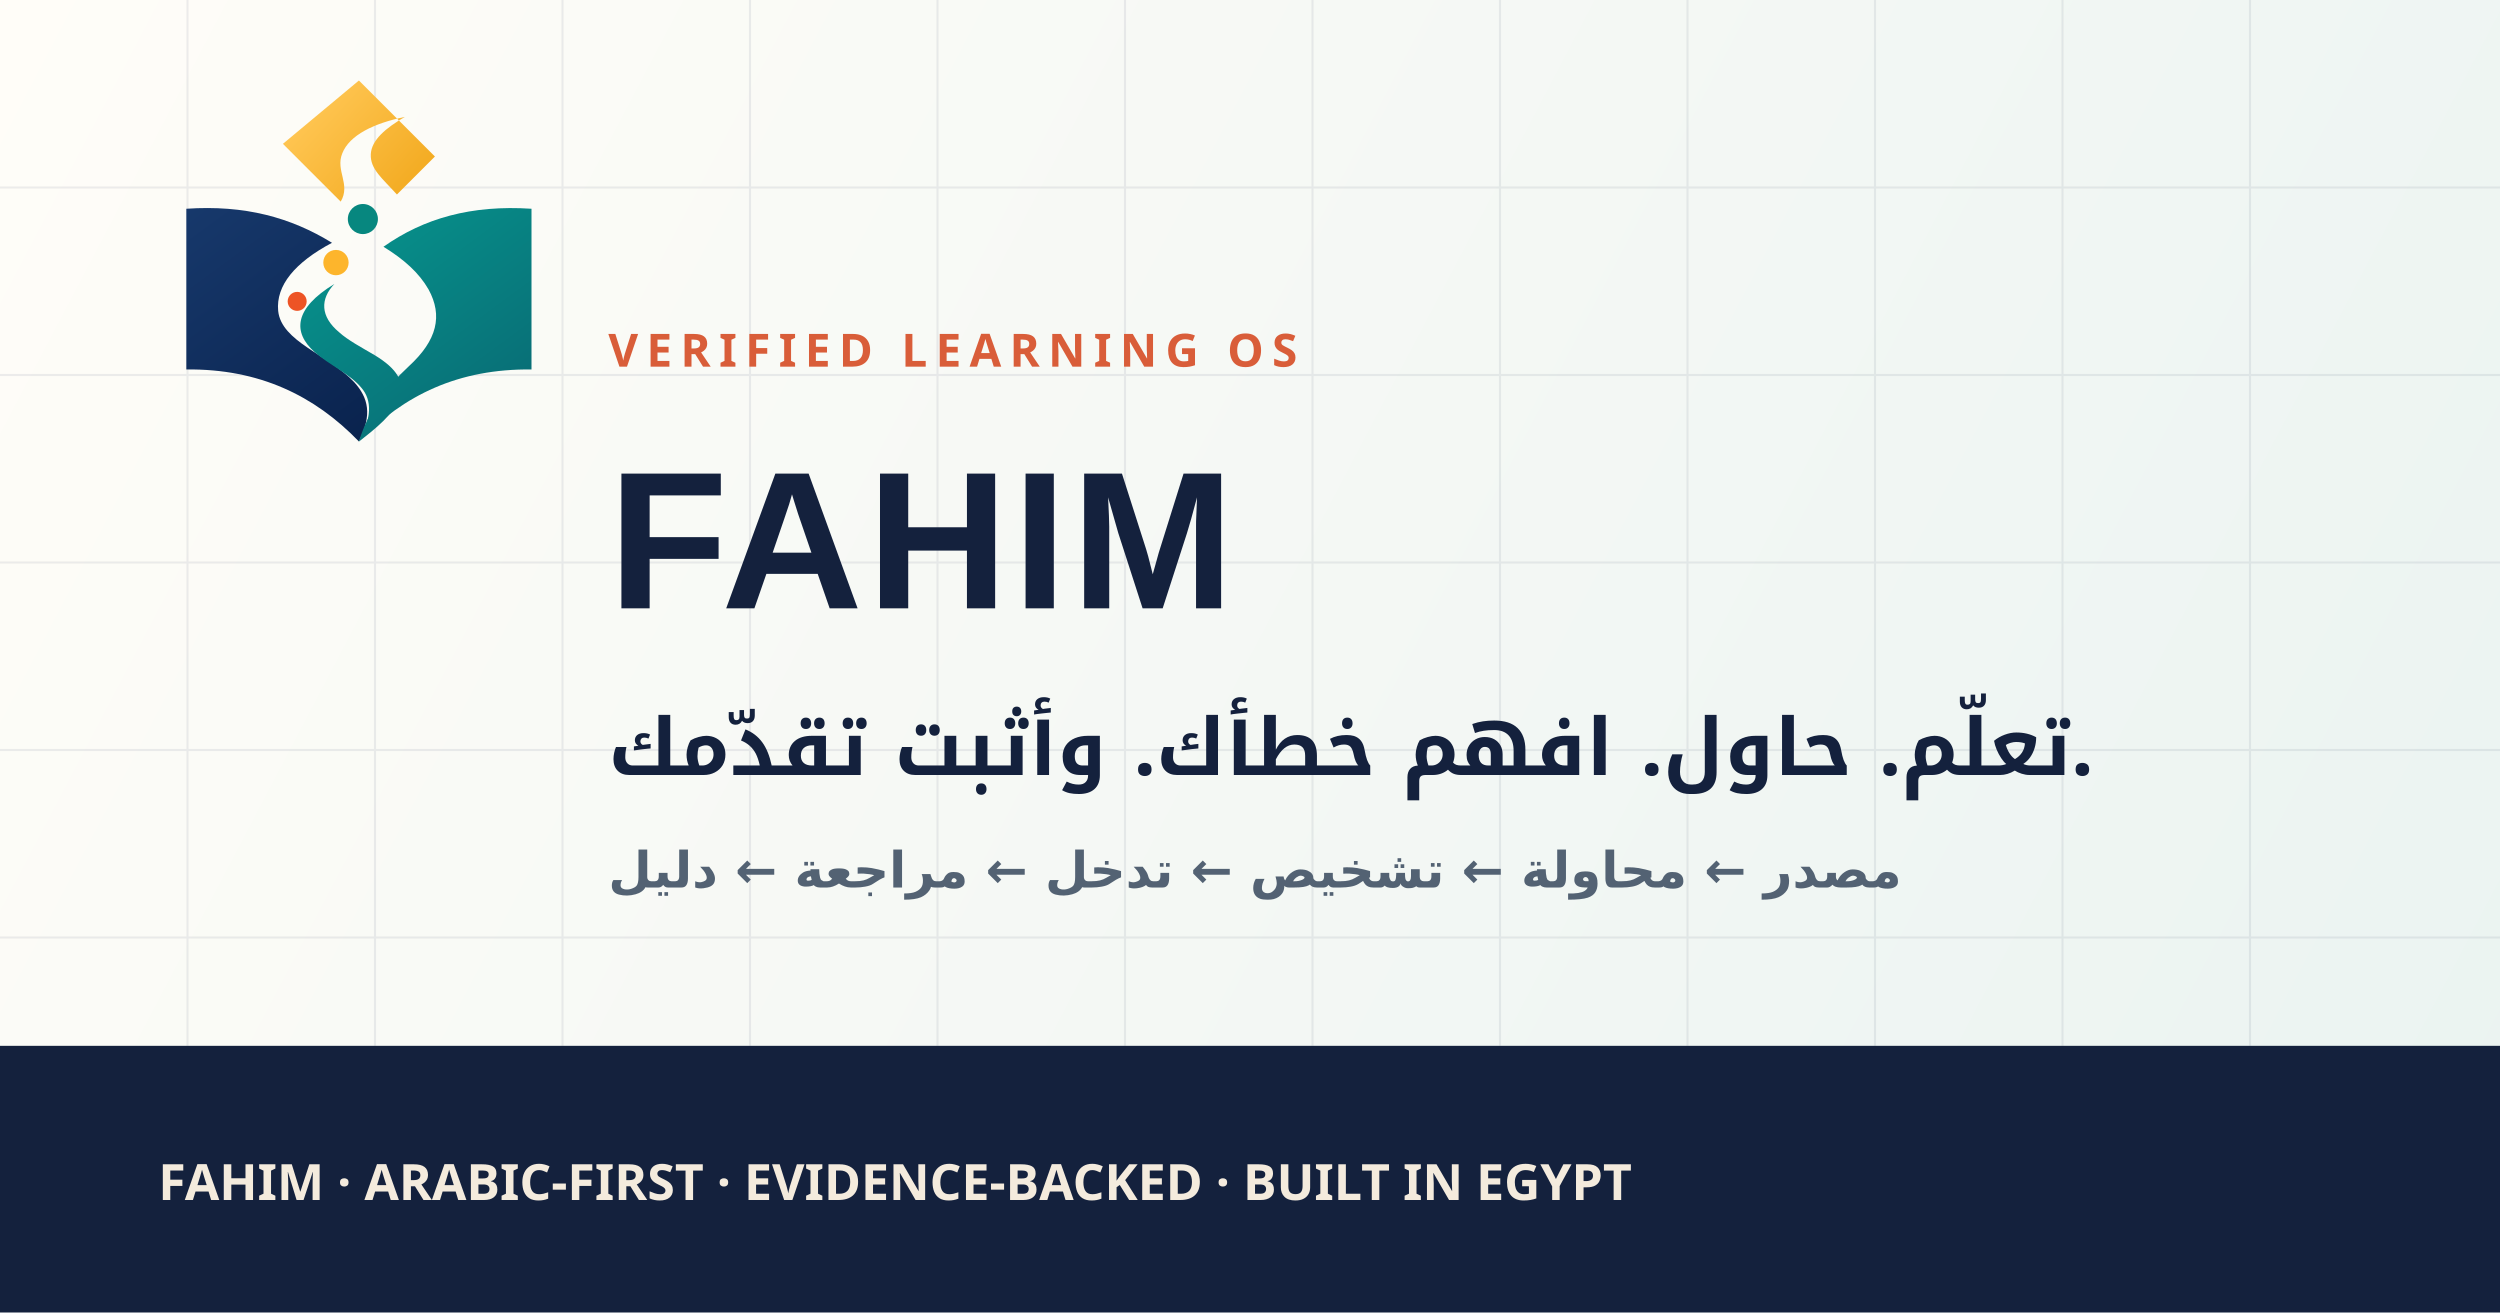
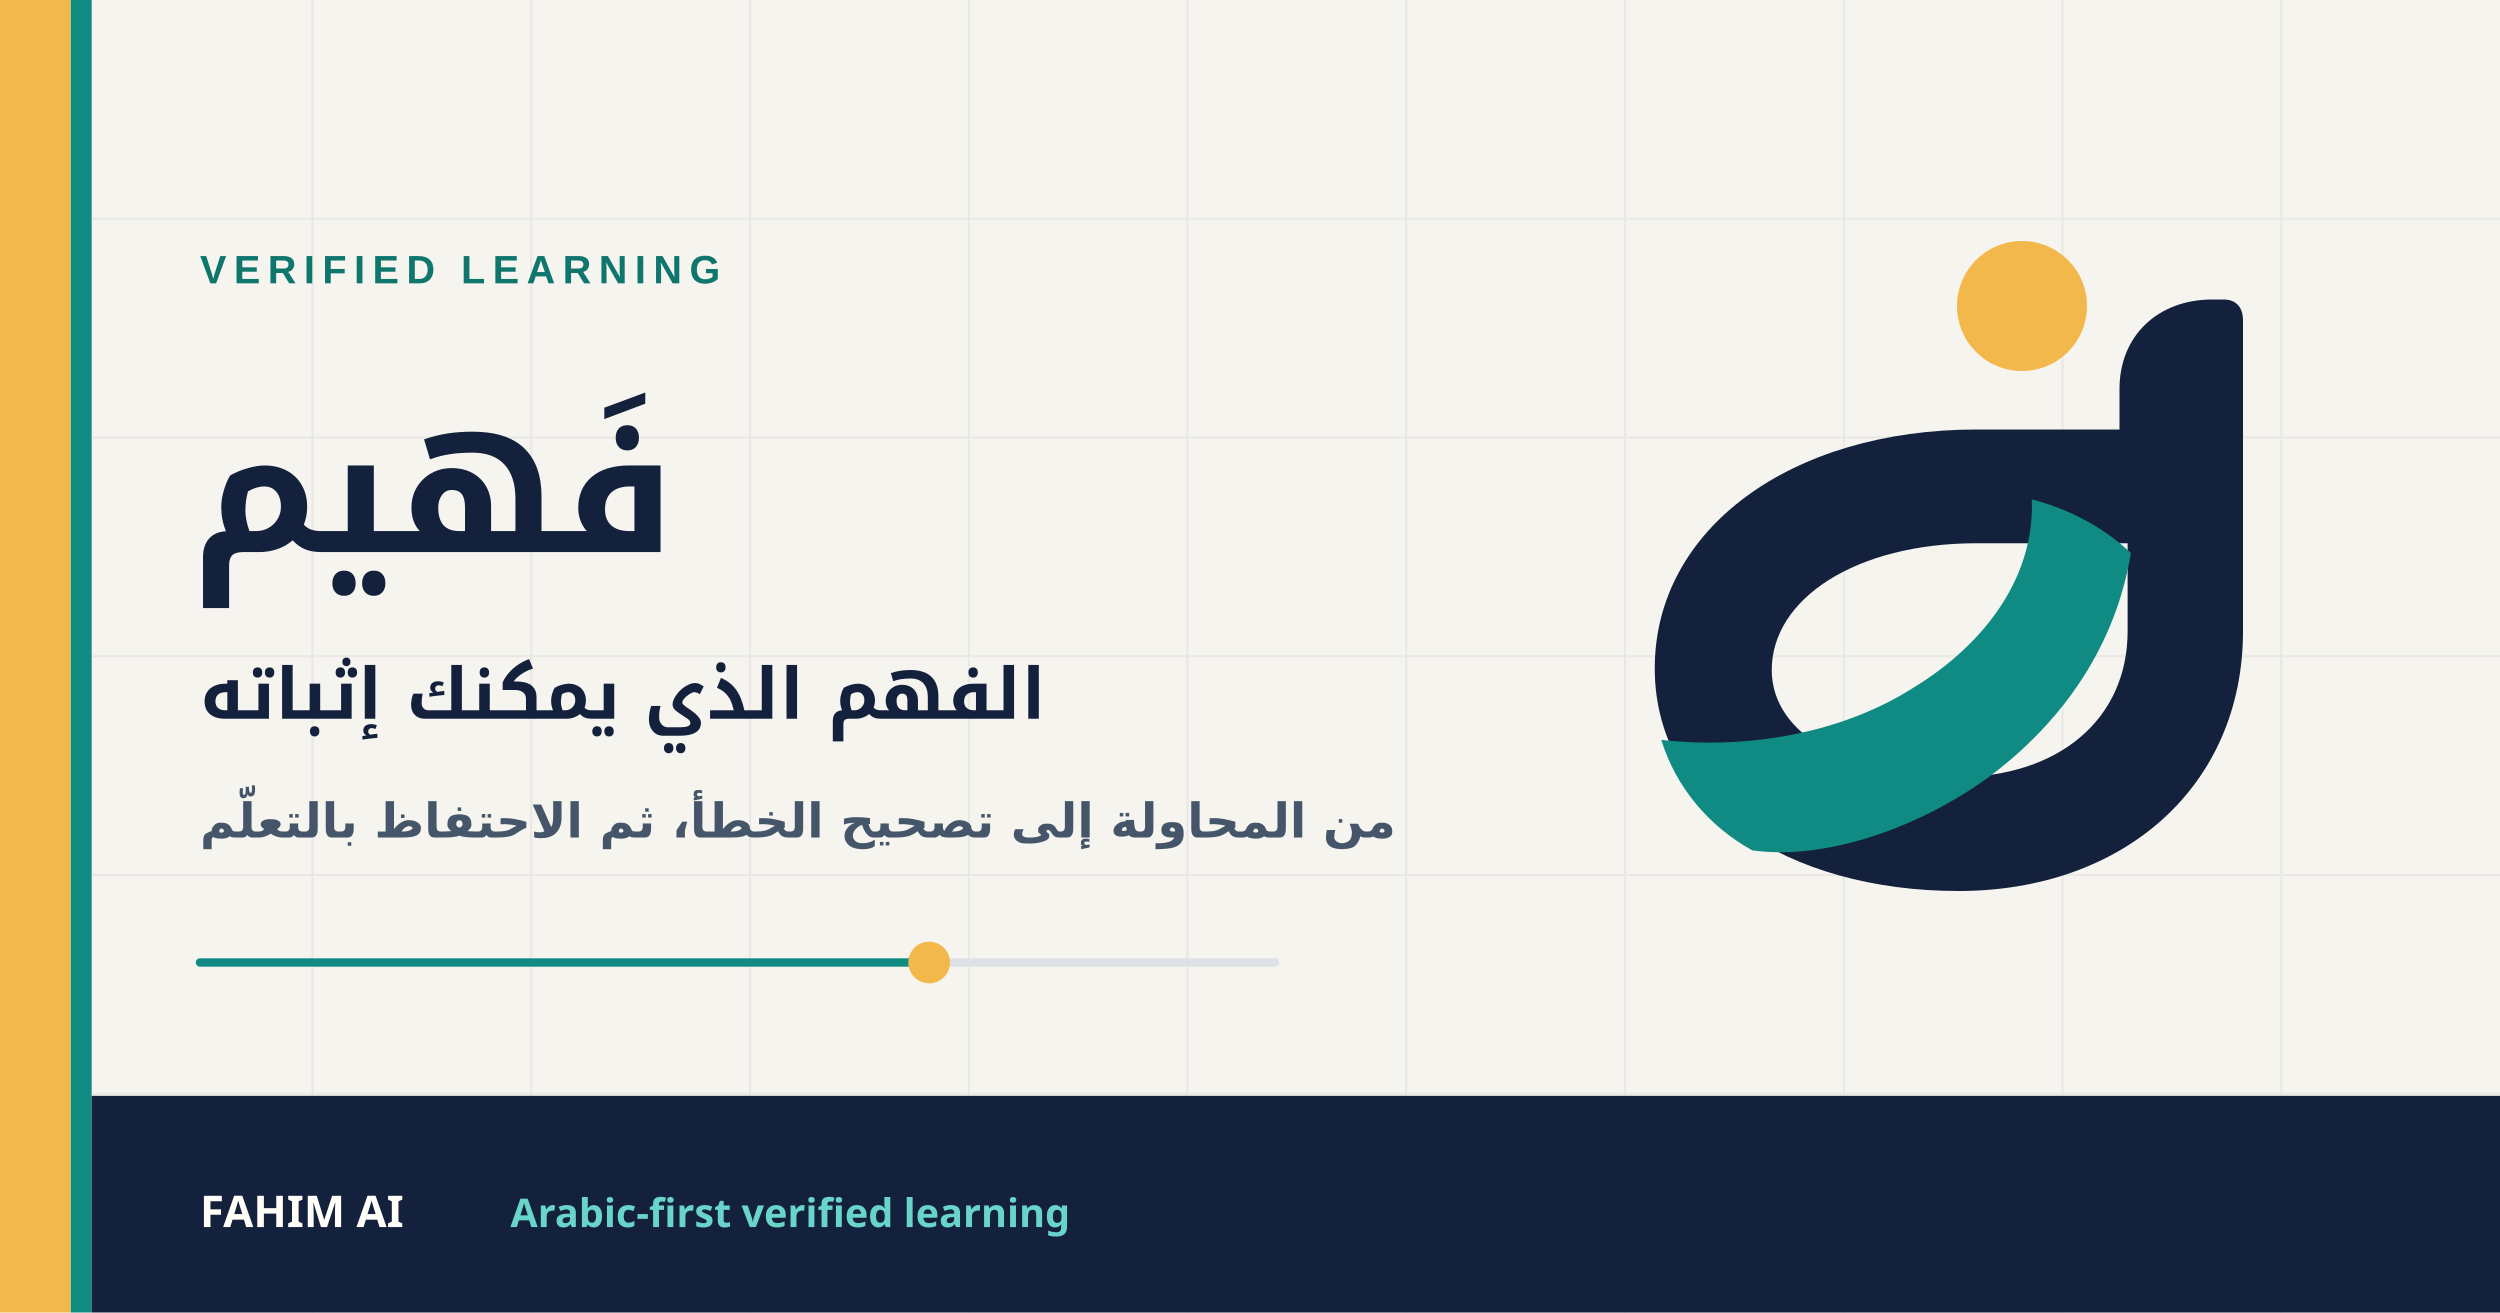
- <svg xmlns="http://www.w3.org/2000/svg" viewBox="0 0 1200 630" role="img" aria-label="فَهيم — نظام تشغيل للفهم الموثق">
-   <defs>
-     <linearGradient id="navy" x1="50" y1="170" x2="270" y2="470" gradientUnits="userSpaceOnUse">
-       <stop stop-color="#17396C" />
-       <stop offset="1" stop-color="#0A234E" />
-     </linearGradient>
-     <linearGradient id="teal" x1="286" y1="184" x2="460" y2="420" gradientUnits="userSpaceOnUse">
-       <stop stop-color="#07918B" />
-       <stop offset="1" stop-color="#086E76" />
-     </linearGradient>
-     <linearGradient id="gold" x1="196" y1="54" x2="330" y2="177" gradientUnits="userSpaceOnUse">
-       <stop stop-color="#FFC653" />
-       <stop offset="1" stop-color="#F2A91E" />
-     </linearGradient>
-     <linearGradient id="backdrop" x1="0" y1="0" x2="1200" y2="630" gradientUnits="userSpaceOnUse">
-       <stop stop-color="#FFFDF8" />
-       <stop offset="1" stop-color="#EAF3F1" />
-     </linearGradient>
-   </defs>
-   <rect width="1200" height="630" fill="url(#backdrop)" />
-   <g opacity=".075" stroke="#14213D">
-     <path d="M0 90h1200M0 180h1200M0 270h1200M0 360h1200M0 450h1200" />
-     <path d="M90 0v502M180 0v502M270 0v502M360 0v502M450 0v502M540 0v502M630 0v502M720 0v502M810 0v502M900 0v502M990 0v502M1080 0v502" />
+ <svg xmlns="http://www.w3.org/2000/svg" viewBox="0 0 1200 630" role="img" aria-label="فَهيم، نظام الفهم الموثق">
+   <rect width="1200" height="630" fill="#F6F4EE" />
+   <path d="M0 0h34v630H0z" fill="#F2B84B" />
+   <path d="M34 0h10v630H34z" fill="#0F8B83" />
+   <g opacity=".06" stroke="#14213D">
+     <path d="M44 105h1156M44 210h1156M44 315h1156M44 420h1156M44 525h1156" />
+     <path d="M150 0v630M255 0v630M360 0v630M465 0v630M570 0v630M675 0v630M780 0v630M885 0v630M990 0v630M1095 0v630" />
  </g>
-   <path d="M0 502h1200v128H0z" fill="#14213D" />
-   <g transform="translate(75 28) scale(.38)">
-     <path fill="url(#gold)" d="M256 28 352 124l-48 48c-18-20-34-32-33-51 1-18 19-33 43-47-39 8-70 23-79 46-9 22 11 39-2 61l-73-73Z" />
-     <path fill="url(#navy)" d="M38 190c74-5 132 11 184 43-47 25-71 54-68 86 4 39 63 55 96 90 18 20 23 41 6 75-56-58-126-92-218-91Z" />
-     <path fill="url(#teal)" d="M474 190c-76-5-136 12-187 48 26 16 45 33 57 54 18 33 11 64-25 97-30 28-51 56-63 95 57-59 126-92 218-91Z" />
-     <path fill="url(#teal)" d="M225 285c-18 19-18 41 6 61 11 10 28 19 45 29 28 17 39 34 31 55-7 19-30 38-51 54 16-29 17-52 3-68-14-17-41-29-59-45-28-25-26-55 25-86Z" />
-     <circle cx="178" cy="307" r="12" fill="#ED5425" />
-     <circle cx="227" cy="258" r="16" fill="#FDB52C" />
-     <circle cx="261" cy="203" r="19" fill="#07877F" />
+   <g transform="translate(735 72) scale(.78)">
+     <path fill="#14213D" fill-rule="evenodd" d="M362 172v-25c0-33 24-55 57-55h7c8 0 12 5 12 13v191c0 96-74 160-175 160-105 0-187-53-187-137 0-86 84-147 198-147h88ZM274 242c-74 0-126 34-126 78 0 40 48 66 113 66 64 0 106-36 106-90v-54h-93Z" />
+     <path fill="#0F8B83" d="M80 363c53 6 111-4 155-32 46-28 75-70 73-116 23 6 44 17 61 33-9 55-40 103-89 139-45 32-101 50-144 44-27-15-47-39-56-68Z" />
+     <circle cx="302" cy="96" r="40" fill="#F2B84B" />
  </g>
-   <text x="292" y="176" fill="#D95D39" font-family="Cairo,'Segoe UI',sans-serif" font-size="22" font-weight="800" letter-spacing="4">VERIFIED LEARNING OS</text>
-   <text x="292" y="292" fill="#14213D" font-family="'Segoe UI',Arial,sans-serif" font-size="94" font-weight="900" letter-spacing="2">FAHIM</text>
-   <text x="292" y="372" fill="#14213D" font-family="'Noto Kufi Arabic',Cairo,'Segoe UI',sans-serif" font-size="38" font-weight="760">تعلّم. حاول. افهم خطأك. وأثبت تقدّمك.</text>
-   <text x="292" y="426" fill="#536273" font-family="Cairo,'Segoe UI',sans-serif" font-size="24" font-weight="700">مصدر ← محاولة ← تشخيص ← تدخل ← مراجعة ← دليل</text>
-   <text x="76" y="576" fill="#F4EBDD" font-family="Cairo,'Segoe UI',sans-serif" font-size="24" font-weight="800">FAHIM · ARABIC-FIRST · EVIDENCE-BACKED · BUILT IN EGYPT</text>
+   <text x="96" y="136" fill="#0F766E" font-family="'Segoe UI Variable','Segoe UI',Arial,sans-serif" font-size="19" font-weight="850" letter-spacing="3.6">VERIFIED LEARNING</text>
+   <text x="92" y="265" fill="#14213D" font-family="'Noto Kufi Arabic',Cairo,Tahoma,sans-serif" font-size="84" font-weight="850">فَهيم</text>
+   <text x="96" y="345" fill="#14213D" font-family="'Noto Kufi Arabic',Cairo,Tahoma,sans-serif" font-size="34" font-weight="760">الفهم الذي يمكنك إثباته</text>
+   <text x="96" y="402" fill="#46566A" font-family="Cairo,'Segoe UI',sans-serif" font-size="23" font-weight="650">من المحاولة إلى تصحيح الخطأ، ثم الاحتفاظ بالتعلّم</text>
+   <rect x="94" y="460" width="520" height="4" rx="2" fill="#DDE1E6" />
+   <rect x="94" y="460" width="352" height="4" rx="2" fill="#0F8B83" />
+   <circle cx="446" cy="462" r="10" fill="#F2B84B" />
+   <path d="M44 526h1156v104H44z" fill="#14213D" />
+   <text x="96" y="589" fill="#FFFDF8" font-family="Cairo,'Segoe UI',sans-serif" font-size="21" font-weight="800">FAHIM AI</text>
+   <text x="245" y="589" fill="#69D4C9" font-family="Cairo,'Segoe UI',sans-serif" font-size="19" font-weight="700">Arabic-first verified learning</text>
</svg>
